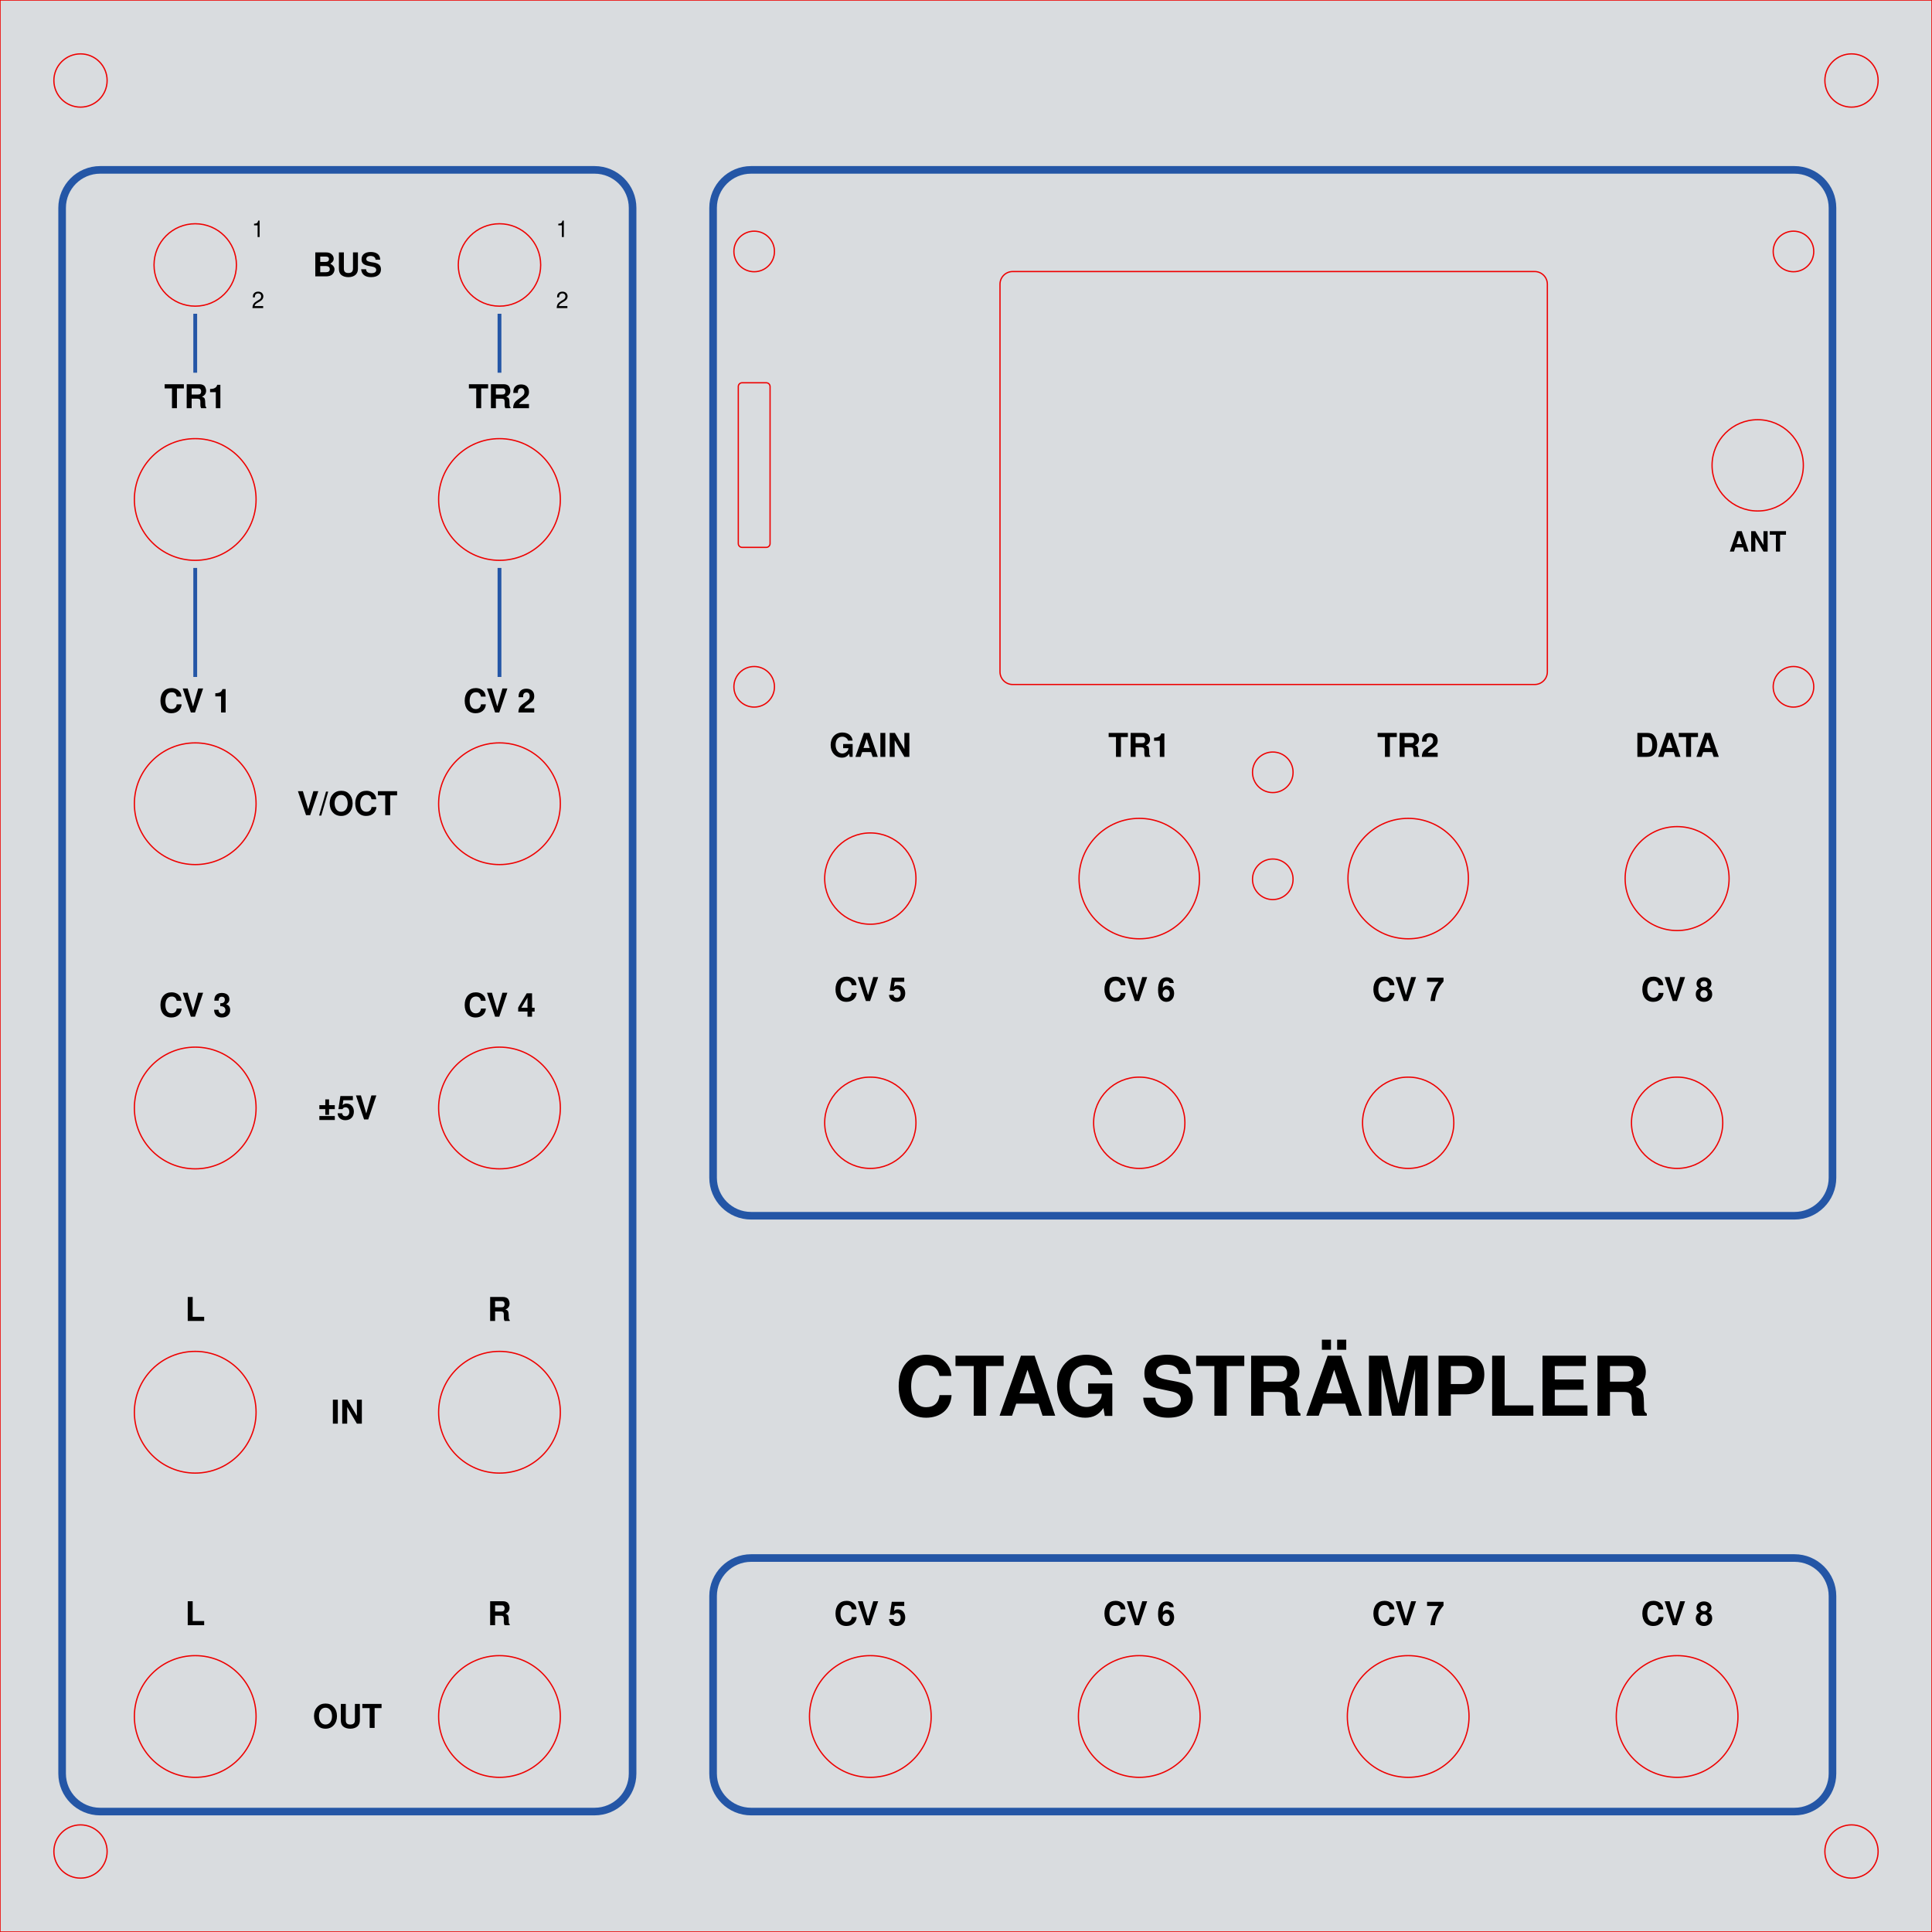
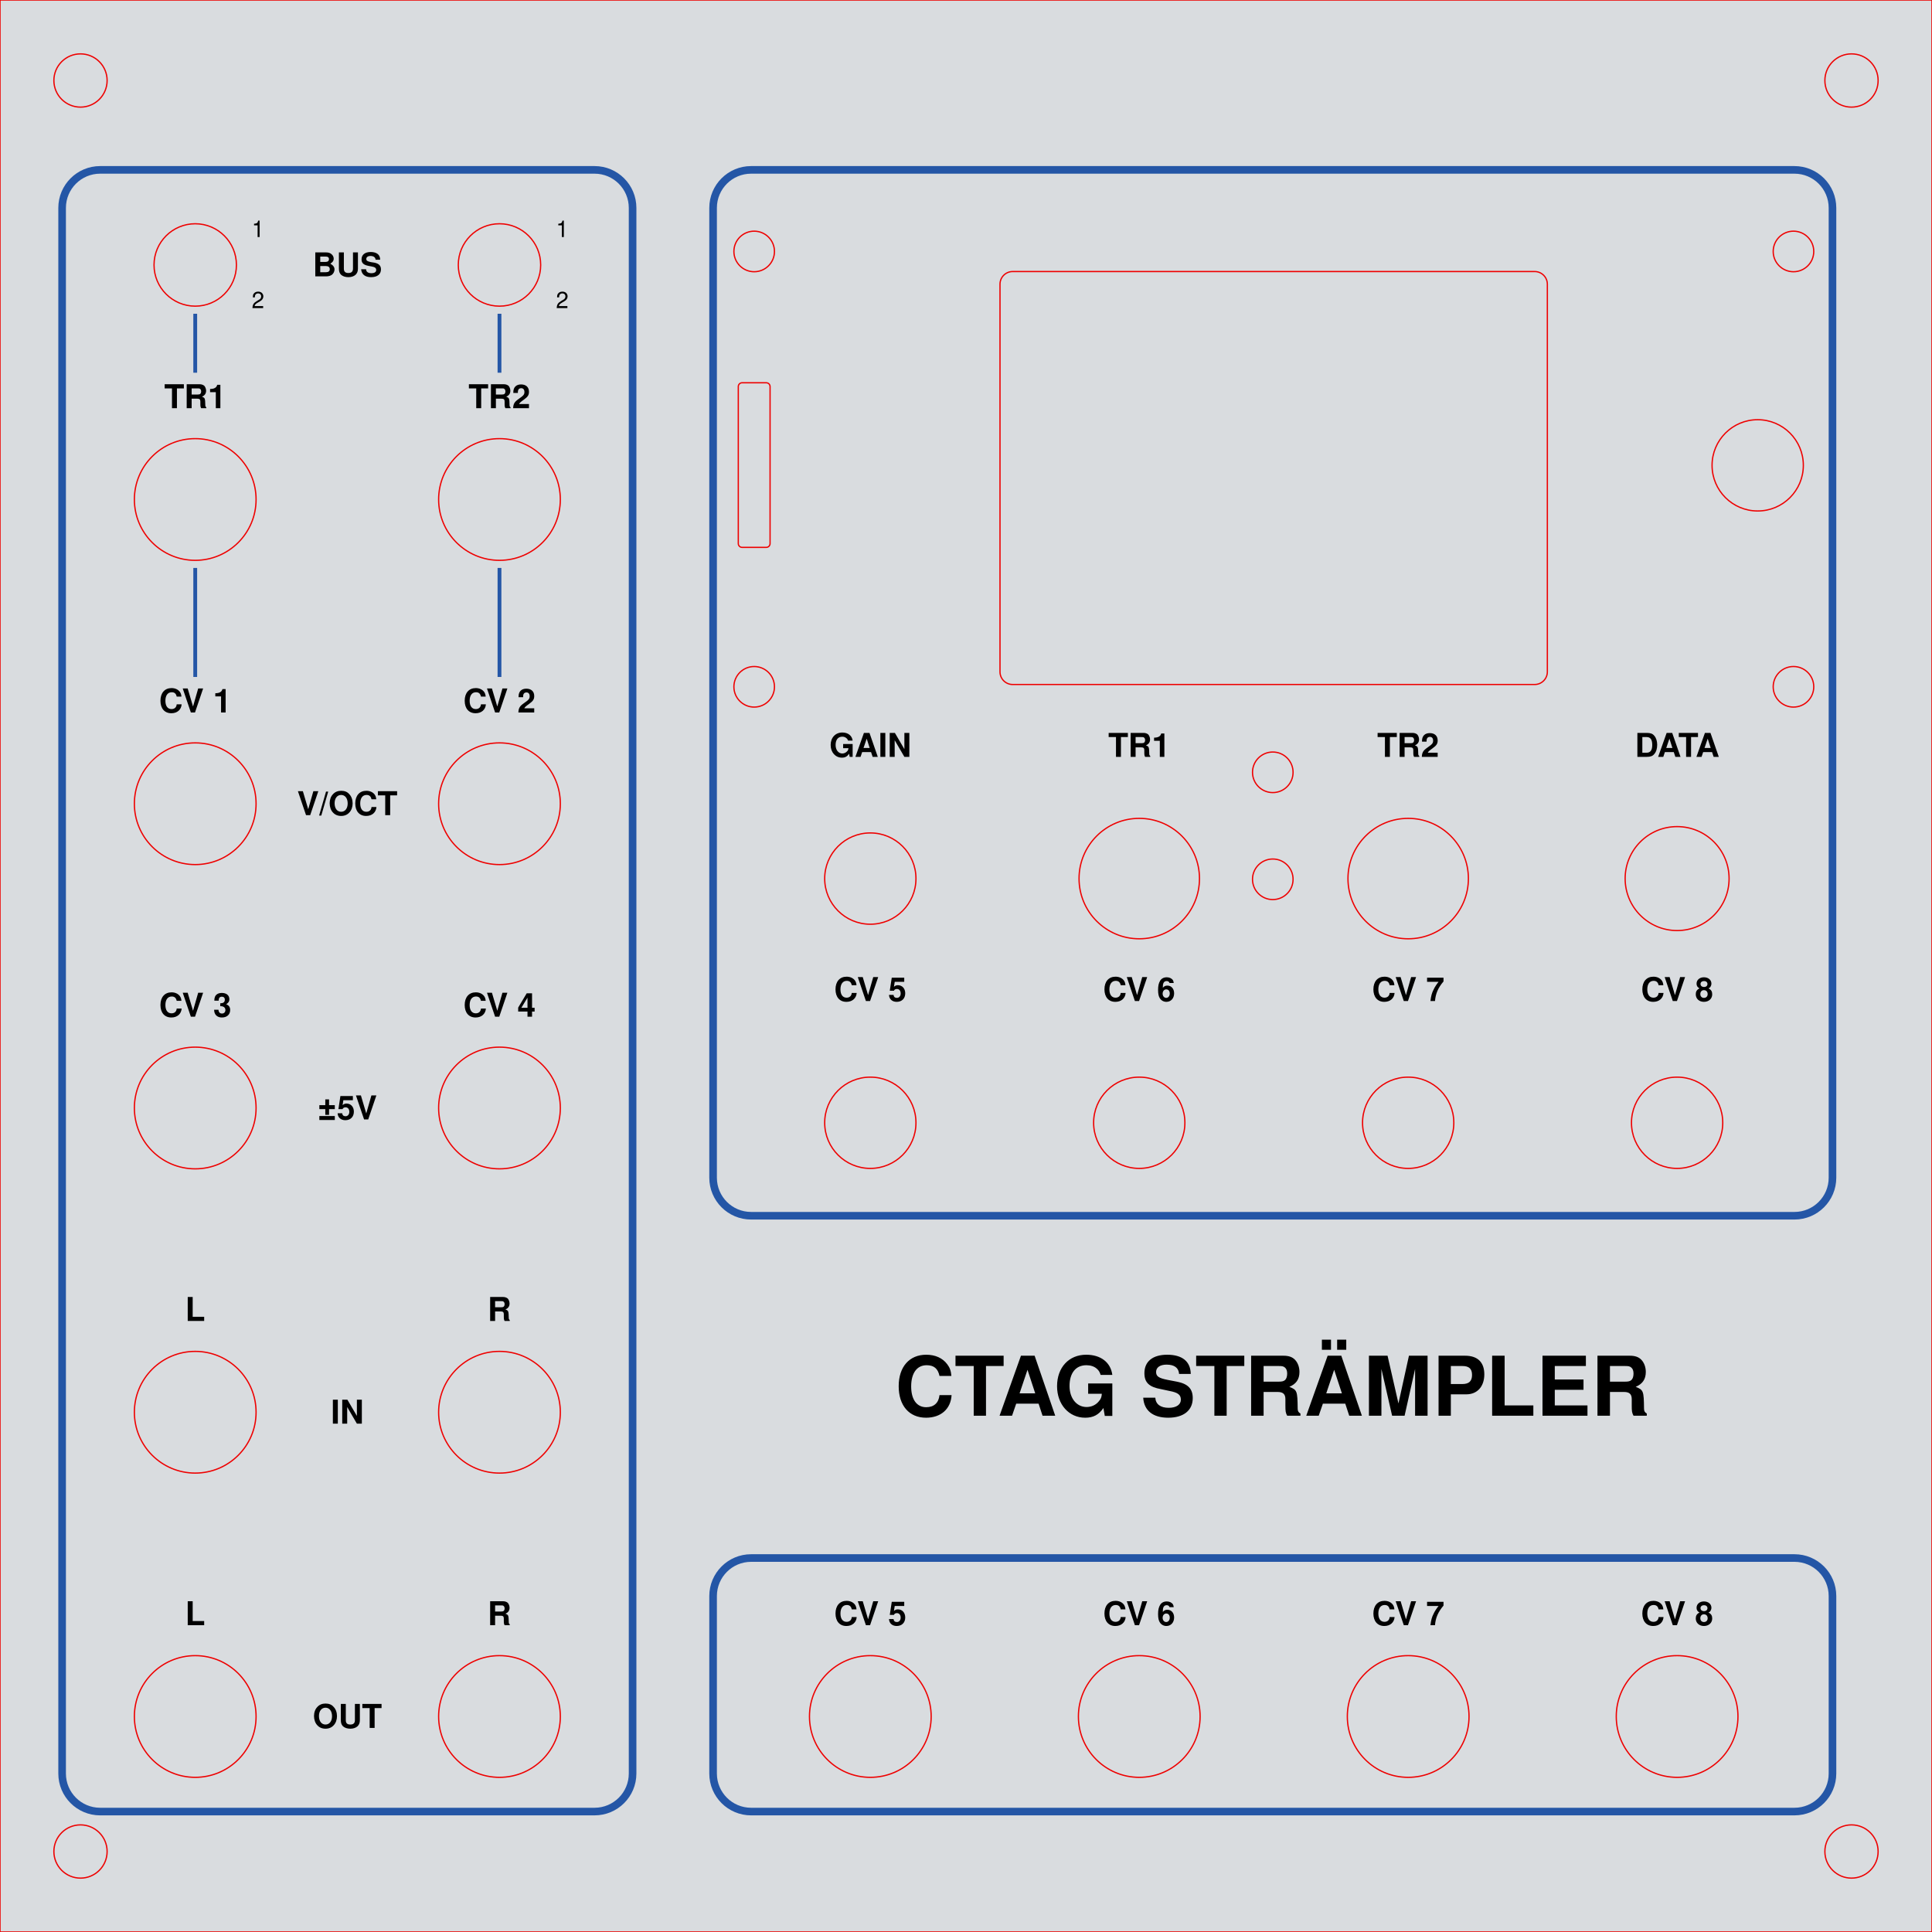
<svg xmlns="http://www.w3.org/2000/svg" width="152.4mm" height="152.4mm" viewBox="0 0 152.4 152.4">
  <rect width="100%" height="100%" fill="#d9dcdf" />
  <g id="ART">
    <text x="68.653" y="78.966" font-family="Helvetica, Arial, sans-serif" font-size="2.6" font-weight="bold" text-anchor="middle" fill="#000">CV 5</text>
    <text x="89.867" y="78.966" font-family="Helvetica, Arial, sans-serif" font-size="2.6" font-weight="bold" text-anchor="middle" fill="#000">CV 6</text>
    <text x="111.080" y="78.966" font-family="Helvetica, Arial, sans-serif" font-size="2.6" font-weight="bold" text-anchor="middle" fill="#000">CV 7</text>
    <text x="132.294" y="78.966" font-family="Helvetica, Arial, sans-serif" font-size="2.6" font-weight="bold" text-anchor="middle" fill="#000">CV 8</text>
    <text x="68.653" y="59.704" font-family="Helvetica, Arial, sans-serif" font-size="2.6" font-weight="bold" text-anchor="middle" fill="#000">GAIN</text>
    <text x="132.294" y="59.704" font-family="Helvetica, Arial, sans-serif" font-size="2.6" font-weight="bold" text-anchor="middle" fill="#000">DATA</text>
    <text x="89.867" y="59.704" font-family="Helvetica, Arial, sans-serif" font-size="2.6" font-weight="bold" text-anchor="middle" fill="#000">TR1</text>
    <text x="111.080" y="59.704" font-family="Helvetica, Arial, sans-serif" font-size="2.6" font-weight="bold" text-anchor="middle" fill="#000">TR2</text>
-     <text x="138.651" y="43.507" font-family="Helvetica, Arial, sans-serif" font-size="2.2" font-weight="bold" text-anchor="middle" fill="#000">ANT</text>
    <text x="15.400" y="32.200" font-family="Helvetica, Arial, sans-serif" font-size="2.6" font-weight="bold" text-anchor="middle" fill="#000">TR1</text>
    <text x="39.400" y="32.200" font-family="Helvetica, Arial, sans-serif" font-size="2.6" font-weight="bold" text-anchor="middle" fill="#000">TR2</text>
    <text x="15.400" y="56.200" font-family="Helvetica, Arial, sans-serif" font-size="2.6" font-weight="bold" text-anchor="middle" fill="#000">CV 1</text>
    <text x="39.400" y="56.200" font-family="Helvetica, Arial, sans-serif" font-size="2.6" font-weight="bold" text-anchor="middle" fill="#000">CV 2</text>
    <text x="15.400" y="80.200" font-family="Helvetica, Arial, sans-serif" font-size="2.6" font-weight="bold" text-anchor="middle" fill="#000">CV 3</text>
    <text x="39.400" y="80.200" font-family="Helvetica, Arial, sans-serif" font-size="2.6" font-weight="bold" text-anchor="middle" fill="#000">CV 4</text>
    <text x="15.400" y="104.200" font-family="Helvetica, Arial, sans-serif" font-size="2.6" font-weight="bold" text-anchor="middle" fill="#000">L</text>
    <text x="39.400" y="104.200" font-family="Helvetica, Arial, sans-serif" font-size="2.6" font-weight="bold" text-anchor="middle" fill="#000">R</text>
    <text x="15.400" y="128.200" font-family="Helvetica, Arial, sans-serif" font-size="2.6" font-weight="bold" text-anchor="middle" fill="#000">L</text>
    <text x="39.400" y="128.200" font-family="Helvetica, Arial, sans-serif" font-size="2.6" font-weight="bold" text-anchor="middle" fill="#000">R</text>
    <text x="68.653" y="128.200" font-family="Helvetica, Arial, sans-serif" font-size="2.6" font-weight="bold" text-anchor="middle" fill="#000">CV 5</text>
    <text x="89.867" y="128.200" font-family="Helvetica, Arial, sans-serif" font-size="2.6" font-weight="bold" text-anchor="middle" fill="#000">CV 6</text>
    <text x="111.080" y="128.200" font-family="Helvetica, Arial, sans-serif" font-size="2.6" font-weight="bold" text-anchor="middle" fill="#000">CV 7</text>
    <text x="132.294" y="128.200" font-family="Helvetica, Arial, sans-serif" font-size="2.6" font-weight="bold" text-anchor="middle" fill="#000">CV 8</text>
    <text x="27.400" y="64.300" font-family="Helvetica, Arial, sans-serif" font-size="2.6" font-weight="bold" text-anchor="middle" fill="#000">V/OCT</text>
    <text x="27.400" y="88.300" font-family="Helvetica, Arial, sans-serif" font-size="2.6" font-weight="bold" text-anchor="middle" fill="#000">±5V</text>
    <text x="27.400" y="112.300" font-family="Helvetica, Arial, sans-serif" font-size="2.6" font-weight="bold" text-anchor="middle" fill="#000">IN</text>
    <text x="27.400" y="136.300" font-family="Helvetica, Arial, sans-serif" font-size="2.6" font-weight="bold" text-anchor="middle" fill="#000">OUT</text>
    <text x="19.850" y="18.700" font-family="Helvetica, Arial, sans-serif" font-size="1.8" font-weight="normal" text-anchor="start" fill="#000">1</text>
    <text x="19.850" y="24.300" font-family="Helvetica, Arial, sans-serif" font-size="1.8" font-weight="normal" text-anchor="start" fill="#000">2</text>
    <line x1="15.400" y1="24.750" x2="15.400" y2="29.400" stroke="#2456A6" stroke-width="0.3" />
    <line x1="15.400" y1="44.800" x2="15.400" y2="53.400" stroke="#2456A6" stroke-width="0.3" />
    <text x="43.850" y="18.700" font-family="Helvetica, Arial, sans-serif" font-size="1.8" font-weight="normal" text-anchor="start" fill="#000">1</text>
    <text x="43.850" y="24.300" font-family="Helvetica, Arial, sans-serif" font-size="1.8" font-weight="normal" text-anchor="start" fill="#000">2</text>
    <line x1="39.400" y1="24.750" x2="39.400" y2="29.400" stroke="#2456A6" stroke-width="0.3" />
    <line x1="39.400" y1="44.800" x2="39.400" y2="53.400" stroke="#2456A6" stroke-width="0.3" />
    <text x="27.400" y="21.800" font-family="Helvetica, Arial, sans-serif" font-size="2.6" font-weight="bold" text-anchor="middle" fill="#000">BUS</text>
    <rect x="56.250" y="13.400" width="88.300" height="82.500" rx="3.000" fill="none" stroke="#2456A6" stroke-width="0.6" />
    <rect x="56.250" y="122.900" width="88.300" height="20.000" rx="3.000" fill="none" stroke="#2456A6" stroke-width="0.6" />
    <text x="100.400" y="111.675" font-family="Helvetica, Arial, sans-serif" font-size="6.5" font-weight="bold" text-anchor="middle" fill="#000">CTAG STRÄMPLER</text>
    <rect x="4.900" y="13.400" width="45.000" height="129.500" rx="3.000" fill="none" stroke="#2456A6" stroke-width="0.6" />
  </g>
  <g id="CUT" fill="none" stroke="#e00" stroke-width="0.1">
    <rect x="0" y="0" width="152.4" height="152.4" />
    <circle cx="6.350" cy="146.050" r="2.100" />
    <circle cx="146.050" cy="146.050" r="2.100" />
    <circle cx="6.350" cy="6.350" r="2.100" />
    <circle cx="146.050" cy="6.350" r="2.100" />
    <circle cx="68.653" cy="88.566" r="3.600" />
    <circle cx="89.867" cy="88.566" r="3.600" />
    <circle cx="111.080" cy="88.566" r="3.600" />
    <circle cx="132.294" cy="88.566" r="3.600" />
    <circle cx="68.653" cy="69.304" r="3.600" />
    <circle cx="132.294" cy="69.304" r="4.100" />
    <circle cx="89.867" cy="69.304" r="4.750" />
    <circle cx="111.080" cy="69.304" r="4.750" />
    <circle cx="100.400" cy="69.360" r="1.600" />
    <circle cx="138.651" cy="36.707" r="3.600" />
    <circle cx="59.491" cy="54.176" r="1.600" />
    <circle cx="141.473" cy="54.176" r="1.600" />
    <circle cx="59.491" cy="19.835" r="1.600" />
    <circle cx="141.473" cy="19.835" r="1.600" />
    <circle cx="100.400" cy="60.921" r="1.600" />
    <rect x="78.882" y="21.419" width="43.176" height="32.576" rx="1.000" />
    <rect x="58.238" y="30.193" width="2.507" height="12.985" rx="0.300" />
    <circle cx="15.400" cy="39.400" r="4.800" />
    <circle cx="39.400" cy="39.400" r="4.800" />
    <circle cx="15.400" cy="63.400" r="4.800" />
    <circle cx="39.400" cy="63.400" r="4.800" />
    <circle cx="15.400" cy="87.400" r="4.800" />
    <circle cx="39.400" cy="87.400" r="4.800" />
    <circle cx="15.400" cy="111.400" r="4.800" />
    <circle cx="39.400" cy="111.400" r="4.800" />
    <circle cx="15.400" cy="135.400" r="4.800" />
    <circle cx="39.400" cy="135.400" r="4.800" />
    <circle cx="68.653" cy="135.400" r="4.800" />
    <circle cx="89.867" cy="135.400" r="4.800" />
    <circle cx="111.080" cy="135.400" r="4.800" />
    <circle cx="132.294" cy="135.400" r="4.800" />
    <circle cx="15.400" cy="20.900" r="3.250" />
    <circle cx="39.400" cy="20.900" r="3.250" />
  </g>
</svg>
